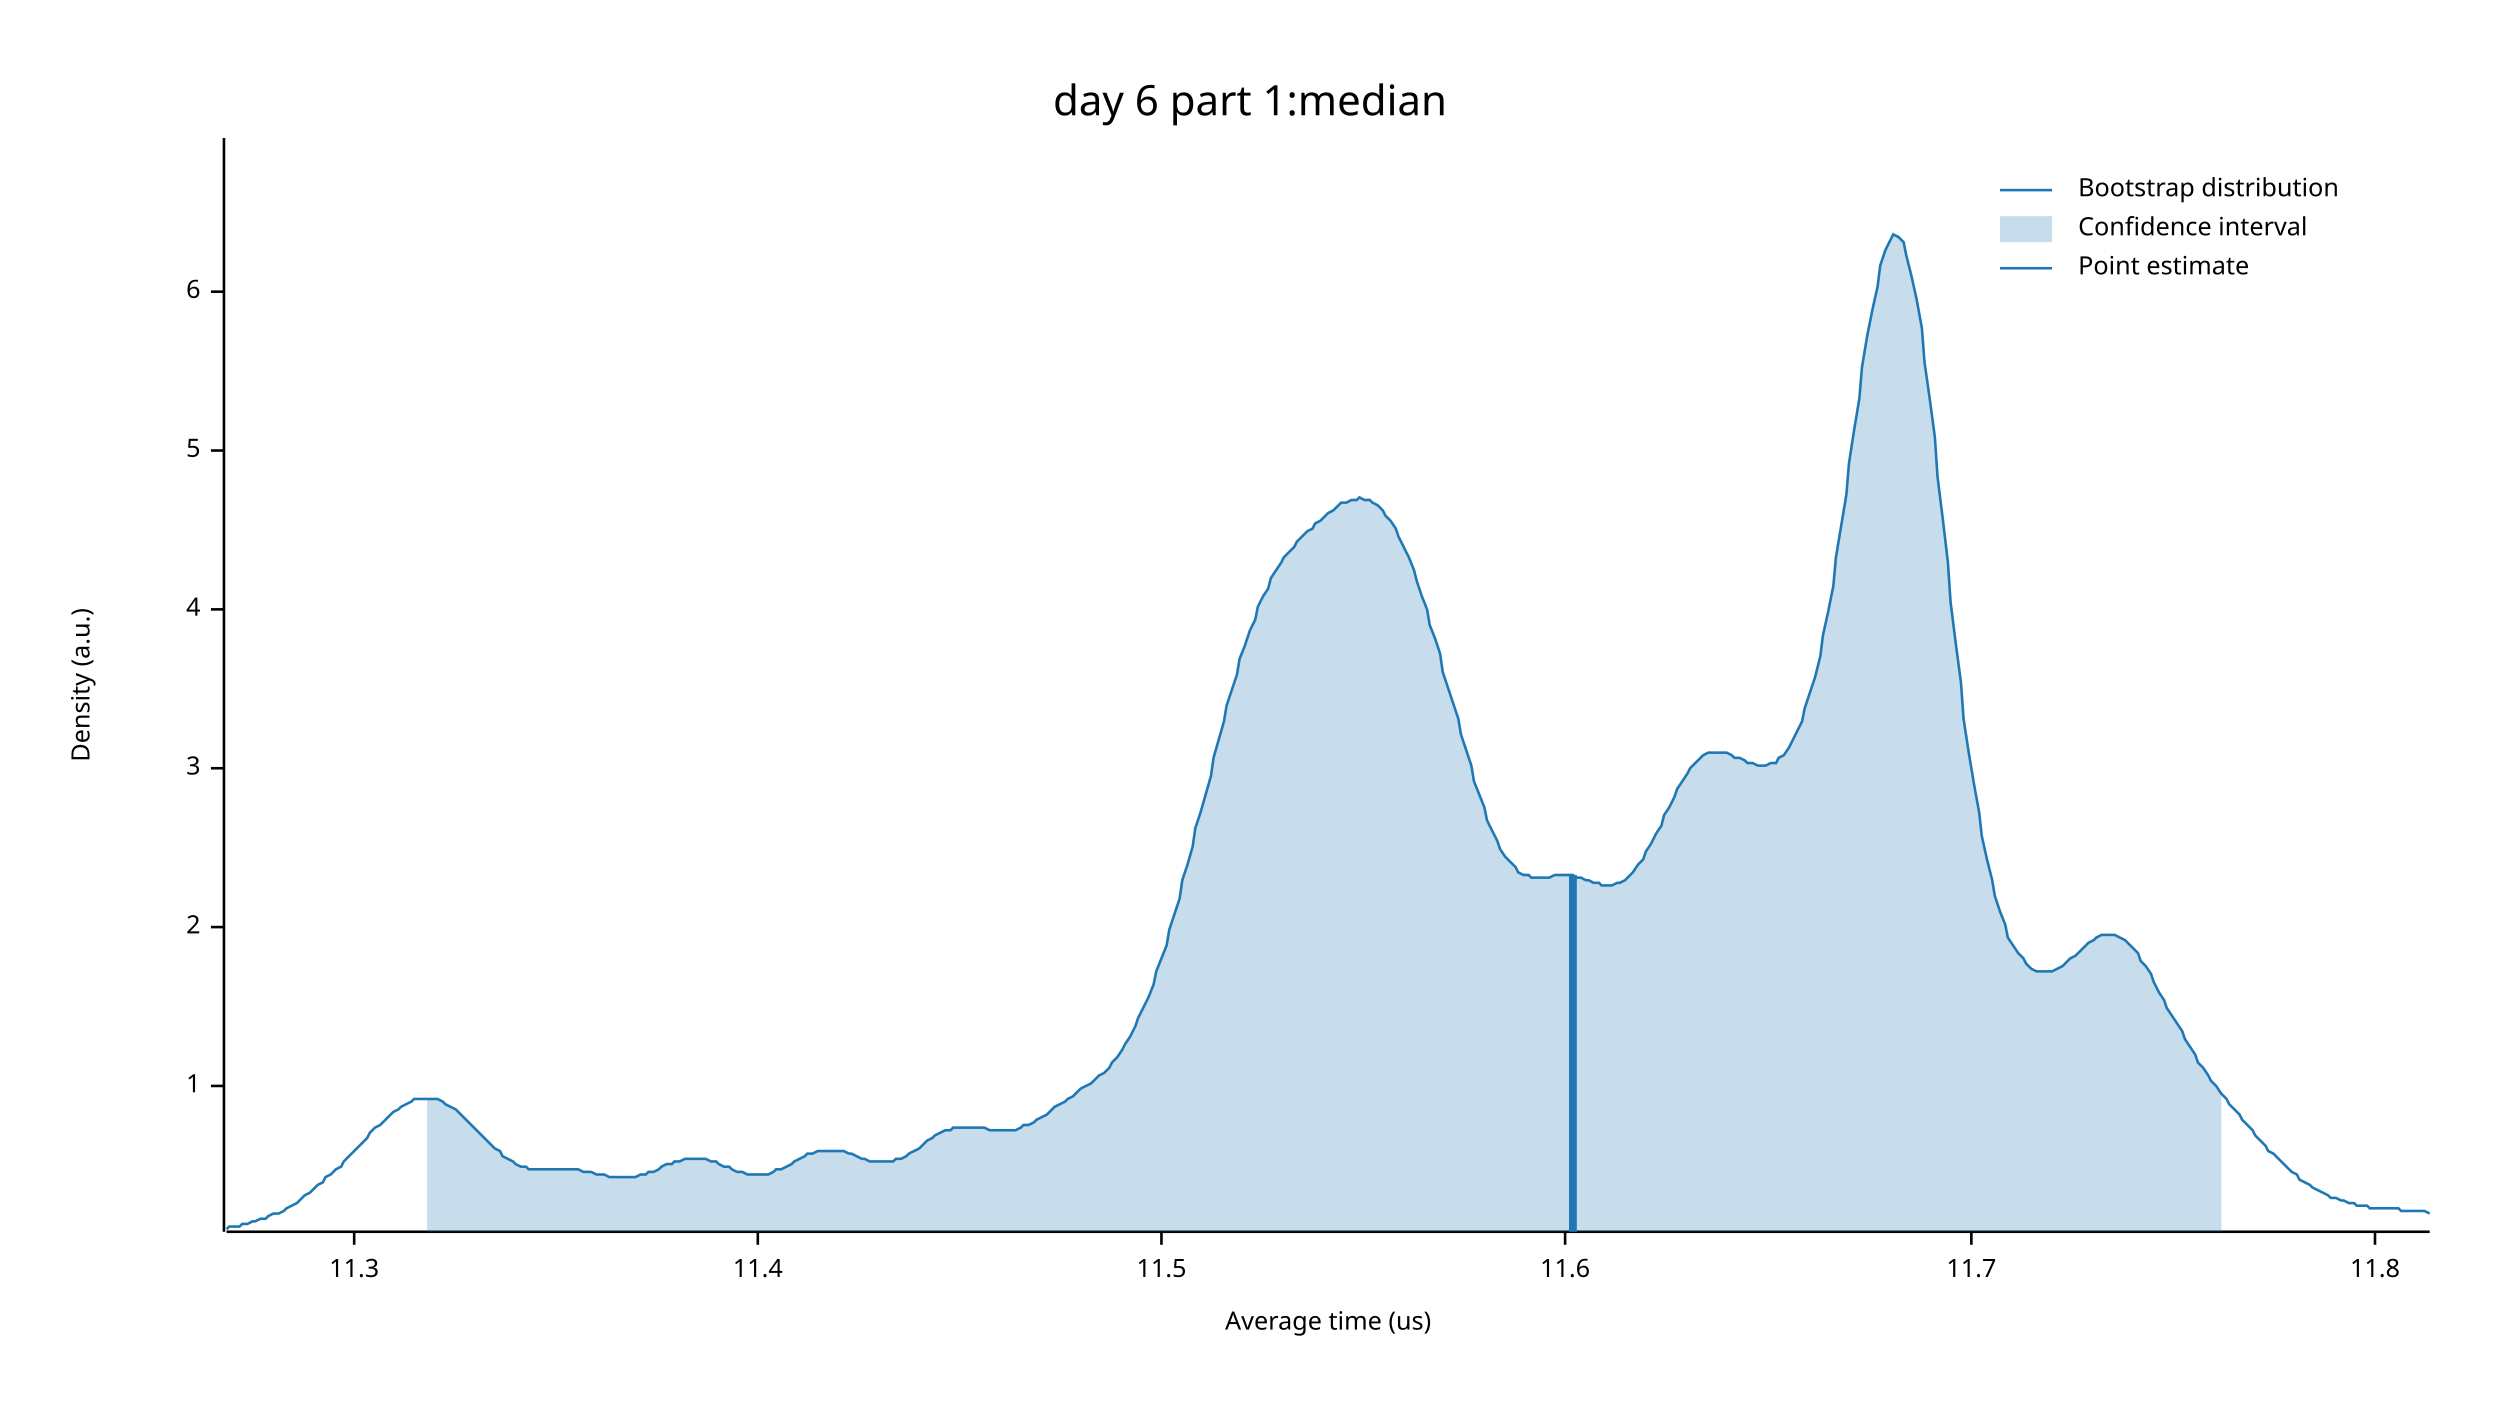
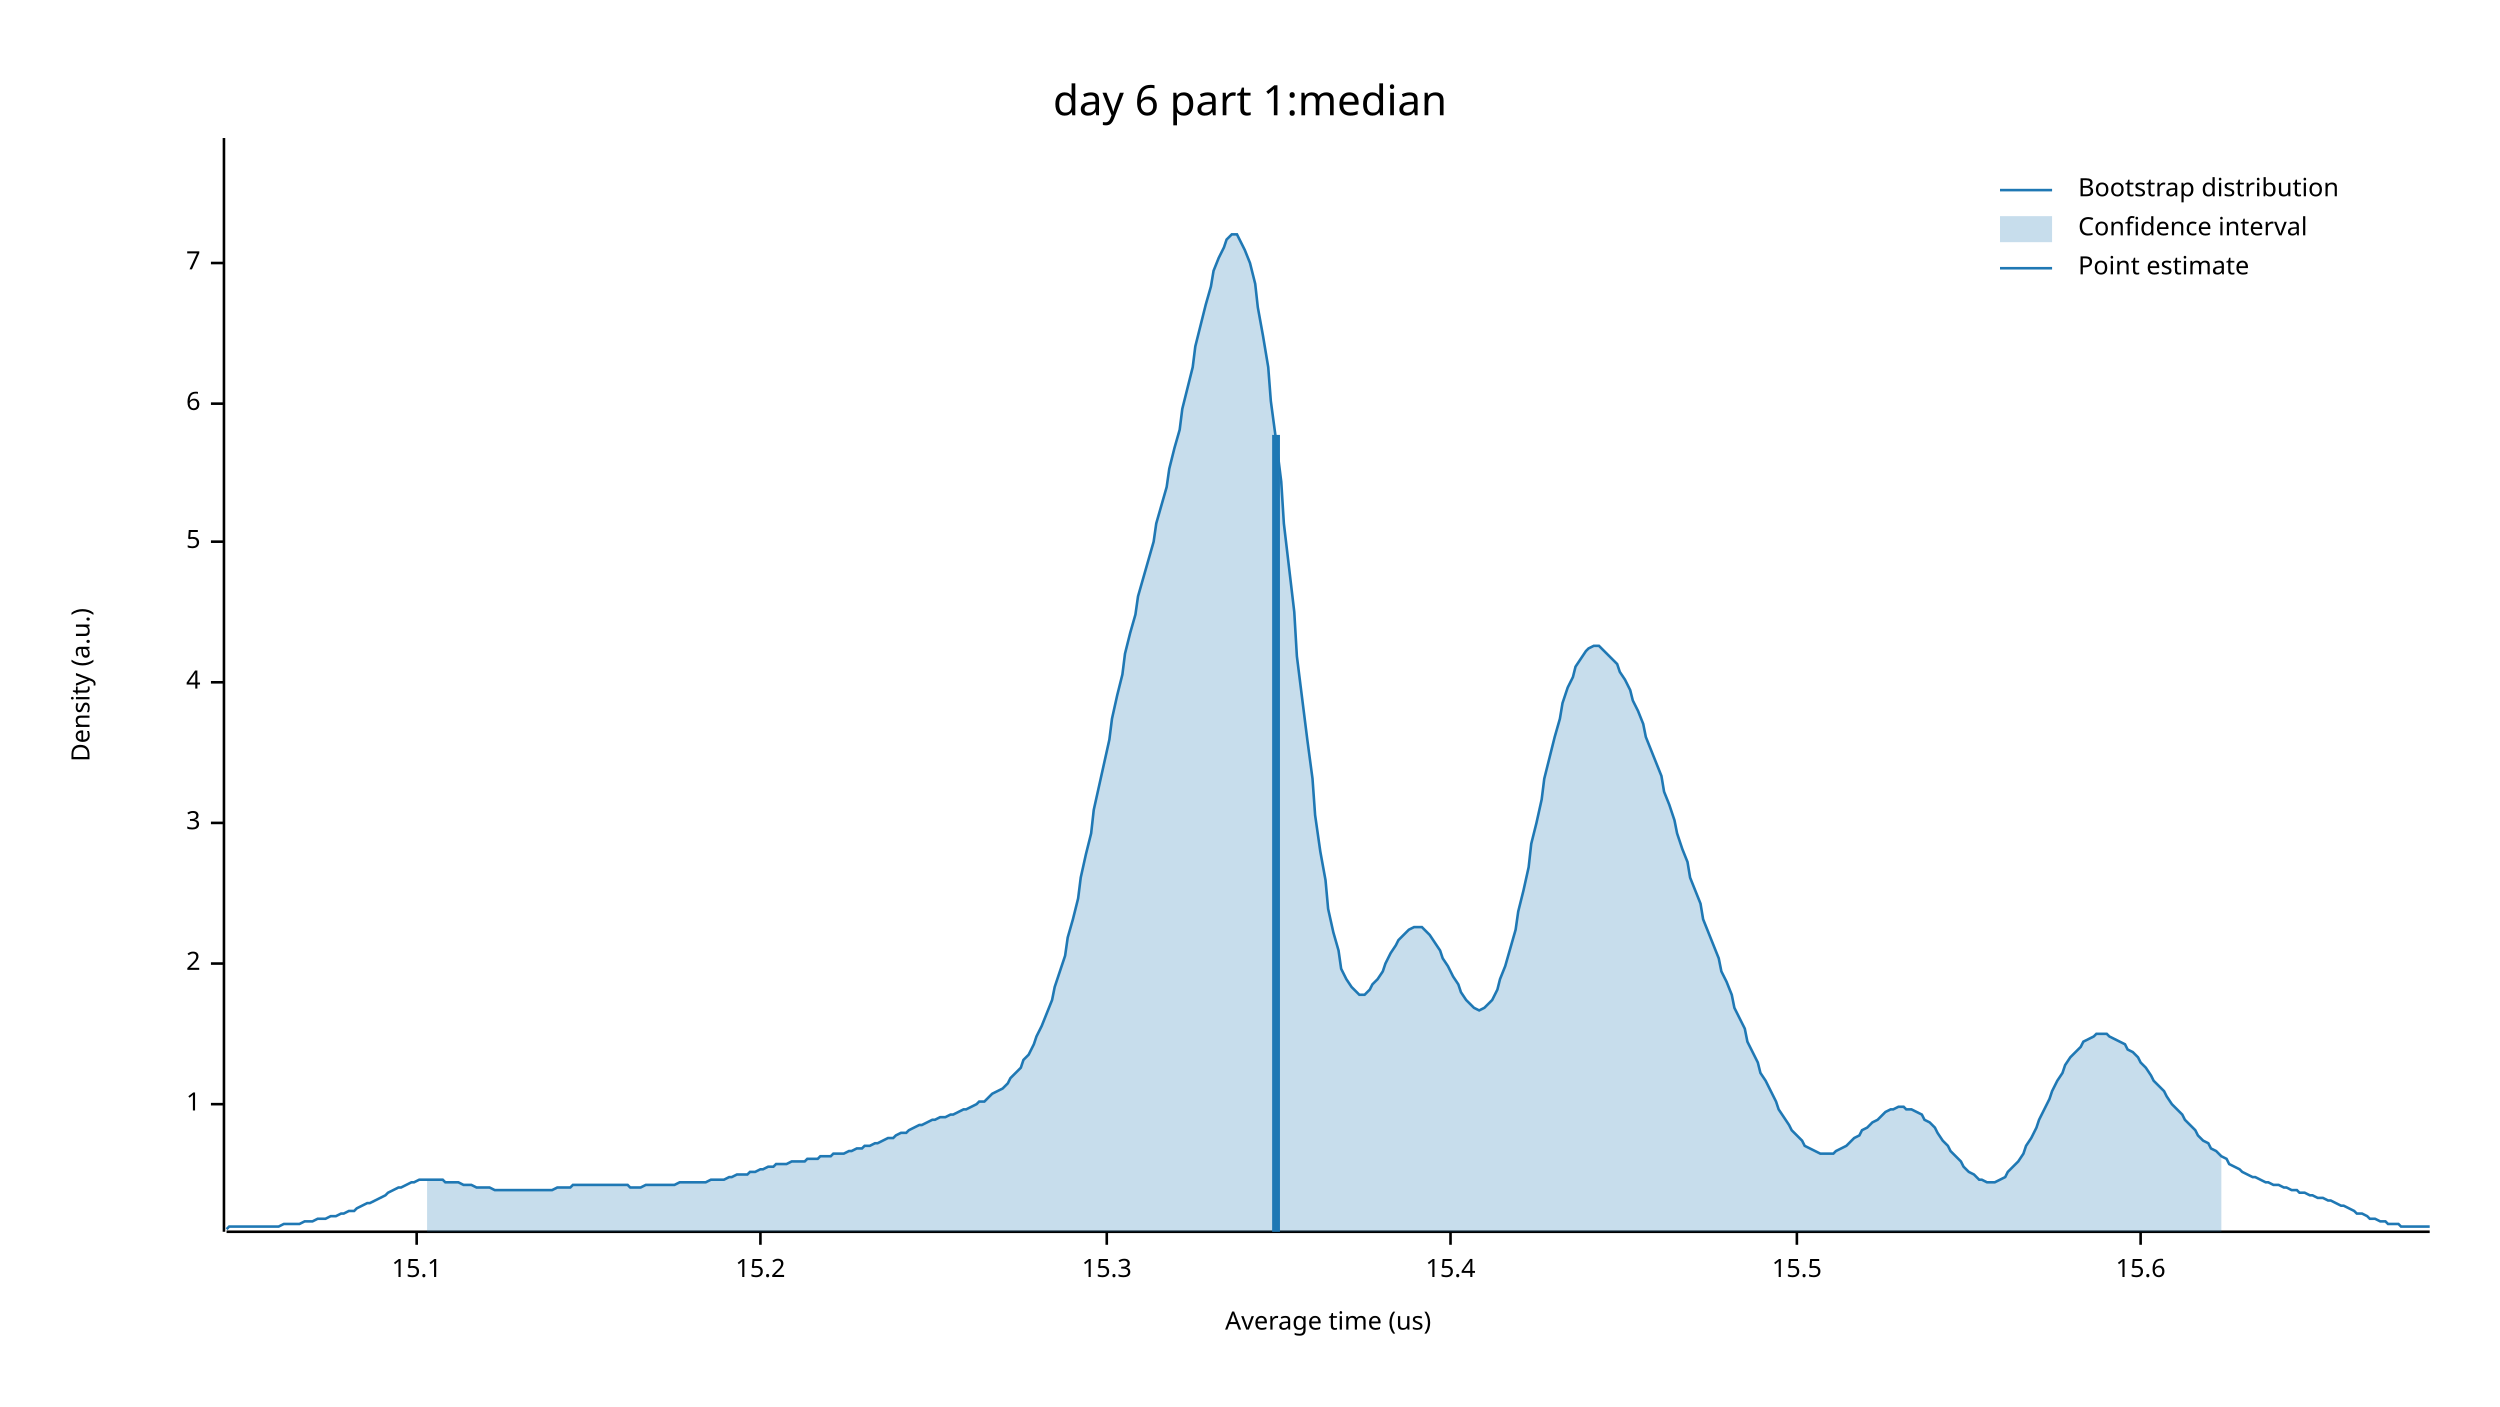
<svg xmlns="http://www.w3.org/2000/svg" width="960" height="540" viewBox="0 0 960 540">
  <text x="480" y="32" dy="0.76em" text-anchor="middle" font-family="sans-serif" font-size="16.129" opacity="1" fill="#000000">
day 6 part 1:median
</text>
  <text x="27" y="263" dy="0.76em" text-anchor="middle" font-family="sans-serif" font-size="9.677" opacity="1" fill="#000000" transform="rotate(270, 27, 263)">
Density (a.u.)
</text>
  <text x="510" y="513" dy="-0.5ex" text-anchor="middle" font-family="sans-serif" font-size="9.677" opacity="1" fill="#000000">
Average time (us)
</text>
  <polyline fill="none" opacity="1" stroke="#000000" stroke-width="1" points="86,53 86,473 " />
-   <text x="77" y="417" dy="0.5ex" text-anchor="end" font-family="sans-serif" font-size="9.677" opacity="1" fill="#000000">
+   <text x="77" y="424" dy="0.5ex" text-anchor="end" font-family="sans-serif" font-size="9.677" opacity="1" fill="#000000">
1
</text>
-   <polyline fill="none" opacity="1" stroke="#000000" stroke-width="1" points="81,417 86,417 " />
-   <text x="77" y="356" dy="0.5ex" text-anchor="end" font-family="sans-serif" font-size="9.677" opacity="1" fill="#000000">
+   <polyline fill="none" opacity="1" stroke="#000000" stroke-width="1" points="81,424 86,424 " />
+   <text x="77" y="370" dy="0.5ex" text-anchor="end" font-family="sans-serif" font-size="9.677" opacity="1" fill="#000000">
2
</text>
-   <polyline fill="none" opacity="1" stroke="#000000" stroke-width="1" points="81,356 86,356 " />
-   <text x="77" y="295" dy="0.5ex" text-anchor="end" font-family="sans-serif" font-size="9.677" opacity="1" fill="#000000">
+   <polyline fill="none" opacity="1" stroke="#000000" stroke-width="1" points="81,370 86,370 " />
+   <text x="77" y="316" dy="0.5ex" text-anchor="end" font-family="sans-serif" font-size="9.677" opacity="1" fill="#000000">
3
</text>
-   <polyline fill="none" opacity="1" stroke="#000000" stroke-width="1" points="81,295 86,295 " />
-   <text x="77" y="234" dy="0.5ex" text-anchor="end" font-family="sans-serif" font-size="9.677" opacity="1" fill="#000000">
+   <polyline fill="none" opacity="1" stroke="#000000" stroke-width="1" points="81,316 86,316 " />
+   <text x="77" y="262" dy="0.5ex" text-anchor="end" font-family="sans-serif" font-size="9.677" opacity="1" fill="#000000">
4
</text>
-   <polyline fill="none" opacity="1" stroke="#000000" stroke-width="1" points="81,234 86,234 " />
-   <text x="77" y="173" dy="0.5ex" text-anchor="end" font-family="sans-serif" font-size="9.677" opacity="1" fill="#000000">
+   <polyline fill="none" opacity="1" stroke="#000000" stroke-width="1" points="81,262 86,262 " />
+   <text x="77" y="208" dy="0.5ex" text-anchor="end" font-family="sans-serif" font-size="9.677" opacity="1" fill="#000000">
5
</text>
-   <polyline fill="none" opacity="1" stroke="#000000" stroke-width="1" points="81,173 86,173 " />
-   <text x="77" y="112" dy="0.5ex" text-anchor="end" font-family="sans-serif" font-size="9.677" opacity="1" fill="#000000">
+   <polyline fill="none" opacity="1" stroke="#000000" stroke-width="1" points="81,208 86,208 " />
+   <text x="77" y="155" dy="0.5ex" text-anchor="end" font-family="sans-serif" font-size="9.677" opacity="1" fill="#000000">
6
</text>
-   <polyline fill="none" opacity="1" stroke="#000000" stroke-width="1" points="81,112 86,112 " />
+   <polyline fill="none" opacity="1" stroke="#000000" stroke-width="1" points="81,155 86,155 " />
+   <text x="77" y="101" dy="0.5ex" text-anchor="end" font-family="sans-serif" font-size="9.677" opacity="1" fill="#000000">
+ 7
+ </text>
+   <polyline fill="none" opacity="1" stroke="#000000" stroke-width="1" points="81,101 86,101 " />
  <polyline fill="none" opacity="1" stroke="#000000" stroke-width="1" points="87,473 933,473 " />
-   <text x="136" y="483" dy="0.76em" text-anchor="middle" font-family="sans-serif" font-size="9.677" opacity="1" fill="#000000">
- 11.3
+   <text x="160" y="483" dy="0.76em" text-anchor="middle" font-family="sans-serif" font-size="9.677" opacity="1" fill="#000000">
+ 15.1
</text>
-   <polyline fill="none" opacity="1" stroke="#000000" stroke-width="1" points="136,473 136,478 " />
-   <text x="291" y="483" dy="0.76em" text-anchor="middle" font-family="sans-serif" font-size="9.677" opacity="1" fill="#000000">
- 11.4
+   <polyline fill="none" opacity="1" stroke="#000000" stroke-width="1" points="160,473 160,478 " />
+   <text x="292" y="483" dy="0.76em" text-anchor="middle" font-family="sans-serif" font-size="9.677" opacity="1" fill="#000000">
+ 15.2
</text>
-   <polyline fill="none" opacity="1" stroke="#000000" stroke-width="1" points="291,473 291,478 " />
-   <text x="446" y="483" dy="0.76em" text-anchor="middle" font-family="sans-serif" font-size="9.677" opacity="1" fill="#000000">
- 11.5
+   <polyline fill="none" opacity="1" stroke="#000000" stroke-width="1" points="292,473 292,478 " />
+   <text x="425" y="483" dy="0.76em" text-anchor="middle" font-family="sans-serif" font-size="9.677" opacity="1" fill="#000000">
+ 15.3
</text>
-   <polyline fill="none" opacity="1" stroke="#000000" stroke-width="1" points="446,473 446,478 " />
-   <text x="601" y="483" dy="0.76em" text-anchor="middle" font-family="sans-serif" font-size="9.677" opacity="1" fill="#000000">
- 11.6
+   <polyline fill="none" opacity="1" stroke="#000000" stroke-width="1" points="425,473 425,478 " />
+   <text x="557" y="483" dy="0.76em" text-anchor="middle" font-family="sans-serif" font-size="9.677" opacity="1" fill="#000000">
+ 15.4
</text>
-   <polyline fill="none" opacity="1" stroke="#000000" stroke-width="1" points="601,473 601,478 " />
-   <text x="757" y="483" dy="0.76em" text-anchor="middle" font-family="sans-serif" font-size="9.677" opacity="1" fill="#000000">
- 11.7
+   <polyline fill="none" opacity="1" stroke="#000000" stroke-width="1" points="557,473 557,478 " />
+   <text x="690" y="483" dy="0.76em" text-anchor="middle" font-family="sans-serif" font-size="9.677" opacity="1" fill="#000000">
+ 15.5
</text>
-   <polyline fill="none" opacity="1" stroke="#000000" stroke-width="1" points="757,473 757,478 " />
-   <text x="912" y="483" dy="0.76em" text-anchor="middle" font-family="sans-serif" font-size="9.677" opacity="1" fill="#000000">
- 11.8
+   <polyline fill="none" opacity="1" stroke="#000000" stroke-width="1" points="690,473 690,478 " />
+   <text x="822" y="483" dy="0.76em" text-anchor="middle" font-family="sans-serif" font-size="9.677" opacity="1" fill="#000000">
+ 15.6
</text>
-   <polyline fill="none" opacity="1" stroke="#000000" stroke-width="1" points="912,473 912,478 " />
-   <polyline fill="none" opacity="1" stroke="#1F78B4" stroke-width="1" points="87,472 88,471 90,471 92,471 93,470 95,470 97,469 98,469 100,468 102,468 103,467 105,466 107,466 109,465 110,464 112,463 114,462 115,461 117,459 119,458 120,457 122,455 124,454 125,452 127,451 129,449 131,448 132,446 134,444 136,442 137,441 139,439 141,437 142,435 144,433 146,432 148,430 149,429 151,427 153,426 154,425 156,424 158,423 159,422 161,422 163,422 164,422 166,422 168,422 170,423 171,424 173,425 175,426 176,427 178,429 180,431 181,432 183,434 185,436 187,438 188,439 190,441 192,442 193,444 195,445 197,446 198,447 200,448 202,448 203,449 205,449 207,449 209,449 210,449 212,449 214,449 215,449 217,449 219,449 220,449 222,449 224,450 226,450 227,450 229,451 231,451 232,451 234,452 236,452 237,452 239,452 241,452 242,452 244,452 246,451 248,451 249,450 251,450 253,449 254,448 256,447 258,447 259,446 261,446 263,445 265,445 266,445 268,445 270,445 271,445 273,446 275,446 276,447 278,448 280,448 281,449 283,450 285,450 287,451 288,451 290,451 292,451 293,451 295,451 297,450 298,449 300,449 302,448 304,447 305,446 307,445 309,444 310,443 312,443 314,442 315,442 317,442 319,442 320,442 322,442 324,442 326,443 327,443 329,444 331,445 332,445 334,446 336,446 337,446 339,446 341,446 343,446 344,445 346,445 348,444 349,443 351,442 353,441 354,440 356,438 358,437 359,436 361,435 363,434 365,434 366,433 368,433 370,433 371,433 373,433 375,433 376,433 378,433 380,434 381,434 383,434 385,434 387,434 388,434 390,434 392,433 393,432 395,432 397,431 398,430 400,429 402,428 404,426 405,425 407,424 409,423 410,422 412,421 414,419 415,418 417,417 419,416 420,415 422,413 424,412 426,410 427,408 429,406 431,403 432,401 434,398 436,394 437,391 439,387 441,383 443,378 444,373 446,368 448,363 449,357 451,351 453,345 454,338 456,332 458,325 459,318 461,312 463,305 465,298 466,291 468,284 470,277 471,271 473,265 475,259 476,253 478,248 480,242 482,238 483,233 485,229 487,226 488,222 490,219 492,216 493,214 495,212 497,210 498,208 500,206 502,204 504,203 505,201 507,200 509,198 510,197 512,196 514,194 515,193 517,193 519,192 521,192 522,191 524,192 526,192 527,193 529,194 531,196 532,198 534,200 536,203 537,206 539,210 541,214 543,219 544,223 546,229 548,234 549,240 551,245 553,251 554,258 556,264 558,270 560,276 561,282 563,288 565,294 566,300 568,305 570,310 571,315 573,319 575,323 576,326 578,329 580,331 582,333 583,335 585,336 587,336 588,337 590,337 592,337 593,337 595,337 597,336 599,336 600,336 602,336 604,336 605,337 607,337 609,338 610,338 612,339 614,339 615,340 617,340 619,340 621,339 622,339 624,338 626,336 627,335 629,332 631,330 632,327 634,324 636,320 638,317 639,313 641,310 643,306 644,303 646,300 648,297 649,295 651,293 653,291 654,290 656,289 658,289 660,289 661,289 663,289 665,290 666,291 668,291 670,292 671,293 673,293 675,294 676,294 678,294 680,293 682,293 683,291 685,290 687,287 688,285 690,281 692,277 693,272 695,266 697,260 699,252 700,244 702,235 704,225 705,214 707,202 709,190 710,178 712,165 714,153 715,141 717,129 719,119 721,110 722,102 724,96 726,92 727,90 729,91 731,93 732,98 734,106 736,115 738,126 739,139 741,153 743,168 744,183 746,199 748,216 749,231 751,247 753,262 754,276 756,289 758,301 760,312 761,321 763,330 765,338 766,344 768,350 770,355 771,360 773,363 775,366 777,368 778,370 780,372 782,373 783,373 785,373 787,373 788,373 790,372 792,371 793,370 795,368 797,367 799,365 800,364 802,362 804,361 805,360 807,359 809,359 810,359 812,359 814,360 816,361 817,362 819,364 821,366 822,369 824,371 826,374 827,377 829,381 831,384 832,387 834,390 836,393 838,396 839,399 841,402 843,405 844,408 846,410 848,413 849,415 851,417 853,420 855,422 856,424 858,426 860,428 861,430 863,432 865,434 866,436 868,438 870,440 871,442 873,443 875,445 877,447 878,448 880,450 882,451 883,453 885,454 887,455 888,456 890,457 892,458 894,459 895,460 897,460 899,461 900,461 902,462 904,462 905,463 907,463 909,463 910,464 912,464 914,464 916,464 917,464 919,464 921,464 922,465 924,465 926,465 927,465 929,465 931,465 933,466 " />
-   <polygon opacity="0.25" fill="#1F78B4" points="164,422 166,422 168,422 170,423 171,424 173,425 175,426 176,427 178,429 180,431 181,432 183,434 185,436 187,438 188,439 190,441 192,442 193,444 195,445 197,446 198,447 200,448 202,448 203,449 205,449 207,449 209,449 210,449 212,449 214,449 215,449 217,449 219,449 220,449 222,449 224,450 226,450 227,450 229,451 231,451 232,451 234,452 236,452 237,452 239,452 241,452 242,452 244,452 246,451 248,451 249,450 251,450 253,449 254,448 256,447 258,447 259,446 261,446 263,445 265,445 266,445 268,445 270,445 271,445 273,446 275,446 276,447 278,448 280,448 281,449 283,450 285,450 287,451 288,451 290,451 292,451 293,451 295,451 297,450 298,449 300,449 302,448 304,447 305,446 307,445 309,444 310,443 312,443 314,442 315,442 317,442 319,442 320,442 322,442 324,442 326,443 327,443 329,444 331,445 332,445 334,446 336,446 337,446 339,446 341,446 343,446 344,445 346,445 348,444 349,443 351,442 353,441 354,440 356,438 358,437 359,436 361,435 363,434 365,434 366,433 368,433 370,433 371,433 373,433 375,433 376,433 378,433 380,434 381,434 383,434 385,434 387,434 388,434 390,434 392,433 393,432 395,432 397,431 398,430 400,429 402,428 404,426 405,425 407,424 409,423 410,422 412,421 414,419 415,418 417,417 419,416 420,415 422,413 424,412 426,410 427,408 429,406 431,403 432,401 434,398 436,394 437,391 439,387 441,383 443,378 444,373 446,368 448,363 449,357 451,351 453,345 454,338 456,332 458,325 459,318 461,312 463,305 465,298 466,291 468,284 470,277 471,271 473,265 475,259 476,253 478,248 480,242 482,238 483,233 485,229 487,226 488,222 490,219 492,216 493,214 495,212 497,210 498,208 500,206 502,204 504,203 505,201 507,200 509,198 510,197 512,196 514,194 515,193 517,193 519,192 521,192 522,191 524,192 526,192 527,193 529,194 531,196 532,198 534,200 536,203 537,206 539,210 541,214 543,219 544,223 546,229 548,234 549,240 551,245 553,251 554,258 556,264 558,270 560,276 561,282 563,288 565,294 566,300 568,305 570,310 571,315 573,319 575,323 576,326 578,329 580,331 582,333 583,335 585,336 587,336 588,337 590,337 592,337 593,337 595,337 597,336 599,336 600,336 602,336 604,336 605,337 607,337 609,338 610,338 612,339 614,339 615,340 617,340 619,340 621,339 622,339 624,338 626,336 627,335 629,332 631,330 632,327 634,324 636,320 638,317 639,313 641,310 643,306 644,303 646,300 648,297 649,295 651,293 653,291 654,290 656,289 658,289 660,289 661,289 663,289 665,290 666,291 668,291 670,292 671,293 673,293 675,294 676,294 678,294 680,293 682,293 683,291 685,290 687,287 688,285 690,281 692,277 693,272 695,266 697,260 699,252 700,244 702,235 704,225 705,214 707,202 709,190 710,178 712,165 714,153 715,141 717,129 719,119 721,110 722,102 724,96 726,92 727,90 729,91 731,93 732,98 734,106 736,115 738,126 739,139 741,153 743,168 744,183 746,199 748,216 749,231 751,247 753,262 754,276 756,289 758,301 760,312 761,321 763,330 765,338 766,344 768,350 770,355 771,360 773,363 775,366 777,368 778,370 780,372 782,373 783,373 785,373 787,373 788,373 790,372 792,371 793,370 795,368 797,367 799,365 800,364 802,362 804,361 805,360 807,359 809,359 810,359 812,359 814,360 816,361 817,362 819,364 821,366 822,369 824,371 826,374 827,377 829,381 831,384 832,387 834,390 836,393 838,396 839,399 841,402 843,405 844,408 846,410 848,413 849,415 851,417 853,420 853,473 164,473 " />
-   <polyline fill="none" opacity="1" stroke="#1F78B4" stroke-width="3" points="604,473 604,336 " />
+   <polyline fill="none" opacity="1" stroke="#000000" stroke-width="1" points="822,473 822,478 " />
+   <polyline fill="none" opacity="1" stroke="#1F78B4" stroke-width="1" points="87,472 88,471 90,471 92,471 93,471 95,471 97,471 98,471 100,471 102,471 103,471 105,471 107,471 109,470 110,470 112,470 114,470 115,470 117,469 119,469 120,469 122,468 124,468 125,468 127,467 129,467 131,466 132,466 134,465 136,465 137,464 139,463 141,462 142,462 144,461 146,460 148,459 149,458 151,457 153,456 154,456 156,455 158,454 159,454 161,453 163,453 164,453 166,453 168,453 170,453 171,454 173,454 175,454 176,454 178,455 180,455 181,455 183,456 185,456 187,456 188,456 190,457 192,457 193,457 195,457 197,457 198,457 200,457 202,457 203,457 205,457 207,457 209,457 210,457 212,457 214,456 215,456 217,456 219,456 220,455 222,455 224,455 226,455 227,455 229,455 231,455 232,455 234,455 236,455 237,455 239,455 241,455 242,456 244,456 246,456 248,455 249,455 251,455 253,455 254,455 256,455 258,455 259,455 261,454 263,454 265,454 266,454 268,454 270,454 271,454 273,453 275,453 276,453 278,453 280,452 281,452 283,451 285,451 287,451 288,450 290,450 292,449 293,449 295,448 297,448 298,447 300,447 302,447 304,446 305,446 307,446 309,446 310,445 312,445 314,445 315,444 317,444 319,444 320,443 322,443 324,443 326,442 327,442 329,441 331,441 332,440 334,440 336,439 337,439 339,438 341,437 343,437 344,436 346,435 348,435 349,434 351,433 353,432 354,432 356,431 358,430 359,430 361,429 363,429 365,428 366,428 368,427 370,426 371,426 373,425 375,424 376,423 378,423 380,421 381,420 383,419 385,418 387,416 388,414 390,412 392,410 393,407 395,405 397,401 398,398 400,394 402,389 404,384 405,379 407,373 409,367 410,360 412,353 414,345 415,337 417,328 419,320 420,311 422,302 424,293 426,284 427,276 429,267 431,259 432,251 434,243 436,236 437,229 439,222 441,215 443,208 444,201 446,194 448,187 449,180 451,172 453,165 454,157 456,149 458,141 459,133 461,125 463,117 465,110 466,104 468,99 470,95 471,92 473,90 475,90 476,92 478,96 480,101 482,109 483,118 485,129 487,141 488,154 490,169 492,185 493,201 495,218 497,235 498,252 500,268 502,284 504,299 505,313 507,327 509,338 510,349 512,358 514,365 515,372 517,376 519,379 521,381 522,382 524,382 526,380 527,378 529,376 531,373 532,370 534,366 536,363 537,361 539,359 541,357 543,356 544,356 546,356 548,358 549,359 551,362 553,365 554,368 556,371 558,375 560,378 561,381 563,384 565,386 566,387 568,388 570,387 571,386 573,384 575,380 576,376 578,371 580,364 582,357 583,350 585,342 587,333 588,324 590,316 592,307 593,299 595,291 597,283 599,276 600,270 602,264 604,260 605,256 607,253 609,250 610,249 612,248 614,248 615,249 617,251 619,253 621,255 622,258 624,261 626,265 627,269 629,273 631,278 632,283 634,288 636,293 638,298 639,304 641,309 643,315 644,320 646,326 648,331 649,337 651,342 653,347 654,353 656,358 658,363 660,368 661,373 663,377 665,382 666,387 668,391 670,395 671,400 673,404 675,408 676,412 678,415 680,419 682,423 683,426 685,429 687,432 688,434 690,436 692,438 693,440 695,441 697,442 699,443 700,443 702,443 704,443 705,442 707,441 709,440 710,439 712,437 714,436 715,434 717,433 719,431 721,430 722,429 724,427 726,426 727,426 729,425 731,425 732,426 734,426 736,427 738,428 739,430 741,431 743,433 744,435 746,438 748,440 749,442 751,444 753,446 754,448 756,450 758,451 760,453 761,453 763,454 765,454 766,454 768,453 770,452 771,450 773,448 775,446 777,443 778,440 780,437 782,433 783,430 785,426 787,422 788,419 790,415 792,412 793,409 795,406 797,404 799,402 800,400 802,399 804,398 805,397 807,397 809,397 810,398 812,399 814,400 816,401 817,403 819,404 821,406 822,408 824,410 826,413 827,415 829,417 831,419 832,421 834,424 836,426 838,428 839,430 841,432 843,434 844,436 846,438 848,439 849,441 851,442 853,444 855,445 856,447 858,448 860,449 861,450 863,451 865,452 866,452 868,453 870,454 871,454 873,455 875,455 877,456 878,456 880,457 882,457 883,458 885,458 887,459 888,459 890,460 892,460 894,461 895,461 897,462 899,463 900,463 902,464 904,465 905,466 907,466 909,467 910,468 912,468 914,469 916,469 917,470 919,470 921,470 922,471 924,471 926,471 927,471 929,471 931,471 933,471 " />
+   <polygon opacity="0.25" fill="#1F78B4" points="164,453 166,453 168,453 170,453 171,454 173,454 175,454 176,454 178,455 180,455 181,455 183,456 185,456 187,456 188,456 190,457 192,457 193,457 195,457 197,457 198,457 200,457 202,457 203,457 205,457 207,457 209,457 210,457 212,457 214,456 215,456 217,456 219,456 220,455 222,455 224,455 226,455 227,455 229,455 231,455 232,455 234,455 236,455 237,455 239,455 241,455 242,456 244,456 246,456 248,455 249,455 251,455 253,455 254,455 256,455 258,455 259,455 261,454 263,454 265,454 266,454 268,454 270,454 271,454 273,453 275,453 276,453 278,453 280,452 281,452 283,451 285,451 287,451 288,450 290,450 292,449 293,449 295,448 297,448 298,447 300,447 302,447 304,446 305,446 307,446 309,446 310,445 312,445 314,445 315,444 317,444 319,444 320,443 322,443 324,443 326,442 327,442 329,441 331,441 332,440 334,440 336,439 337,439 339,438 341,437 343,437 344,436 346,435 348,435 349,434 351,433 353,432 354,432 356,431 358,430 359,430 361,429 363,429 365,428 366,428 368,427 370,426 371,426 373,425 375,424 376,423 378,423 380,421 381,420 383,419 385,418 387,416 388,414 390,412 392,410 393,407 395,405 397,401 398,398 400,394 402,389 404,384 405,379 407,373 409,367 410,360 412,353 414,345 415,337 417,328 419,320 420,311 422,302 424,293 426,284 427,276 429,267 431,259 432,251 434,243 436,236 437,229 439,222 441,215 443,208 444,201 446,194 448,187 449,180 451,172 453,165 454,157 456,149 458,141 459,133 461,125 463,117 465,110 466,104 468,99 470,95 471,92 473,90 475,90 476,92 478,96 480,101 482,109 483,118 485,129 487,141 488,154 490,169 492,185 493,201 495,218 497,235 498,252 500,268 502,284 504,299 505,313 507,327 509,338 510,349 512,358 514,365 515,372 517,376 519,379 521,381 522,382 524,382 526,380 527,378 529,376 531,373 532,370 534,366 536,363 537,361 539,359 541,357 543,356 544,356 546,356 548,358 549,359 551,362 553,365 554,368 556,371 558,375 560,378 561,381 563,384 565,386 566,387 568,388 570,387 571,386 573,384 575,380 576,376 578,371 580,364 582,357 583,350 585,342 587,333 588,324 590,316 592,307 593,299 595,291 597,283 599,276 600,270 602,264 604,260 605,256 607,253 609,250 610,249 612,248 614,248 615,249 617,251 619,253 621,255 622,258 624,261 626,265 627,269 629,273 631,278 632,283 634,288 636,293 638,298 639,304 641,309 643,315 644,320 646,326 648,331 649,337 651,342 653,347 654,353 656,358 658,363 660,368 661,373 663,377 665,382 666,387 668,391 670,395 671,400 673,404 675,408 676,412 678,415 680,419 682,423 683,426 685,429 687,432 688,434 690,436 692,438 693,440 695,441 697,442 699,443 700,443 702,443 704,443 705,442 707,441 709,440 710,439 712,437 714,436 715,434 717,433 719,431 721,430 722,429 724,427 726,426 727,426 729,425 731,425 732,426 734,426 736,427 738,428 739,430 741,431 743,433 744,435 746,438 748,440 749,442 751,444 753,446 754,448 756,450 758,451 760,453 761,453 763,454 765,454 766,454 768,453 770,452 771,450 773,448 775,446 777,443 778,440 780,437 782,433 783,430 785,426 787,422 788,419 790,415 792,412 793,409 795,406 797,404 799,402 800,400 802,399 804,398 805,397 807,397 809,397 810,398 812,399 814,400 816,401 817,403 819,404 821,406 822,408 824,410 826,413 827,415 829,417 831,419 832,421 834,424 836,426 838,428 839,430 841,432 843,434 844,436 846,438 848,439 849,441 851,442 853,444 853,473 164,473 " />
+   <polyline fill="none" opacity="1" stroke="#1F78B4" stroke-width="3" points="490,473 490,167 " />
  <text x="798" y="68" dy="0.76em" text-anchor="start" font-family="sans-serif" font-size="9.677" opacity="1" fill="#000000">
Bootstrap distribution
</text>
  <text x="798" y="83" dy="0.76em" text-anchor="start" font-family="sans-serif" font-size="9.677" opacity="1" fill="#000000">
Confidence interval
</text>
  <text x="798" y="98" dy="0.76em" text-anchor="start" font-family="sans-serif" font-size="9.677" opacity="1" fill="#000000">
Point estimate
</text>
  <polyline fill="none" opacity="1" stroke="#1F78B4" stroke-width="1" points="768,73 788,73 " />
  <rect x="768" y="83" width="20" height="10" opacity="0.25" fill="#1F78B4" stroke="none" />
  <polyline fill="none" opacity="1" stroke="#1F78B4" stroke-width="1" points="768,103 788,103 " />
</svg>
